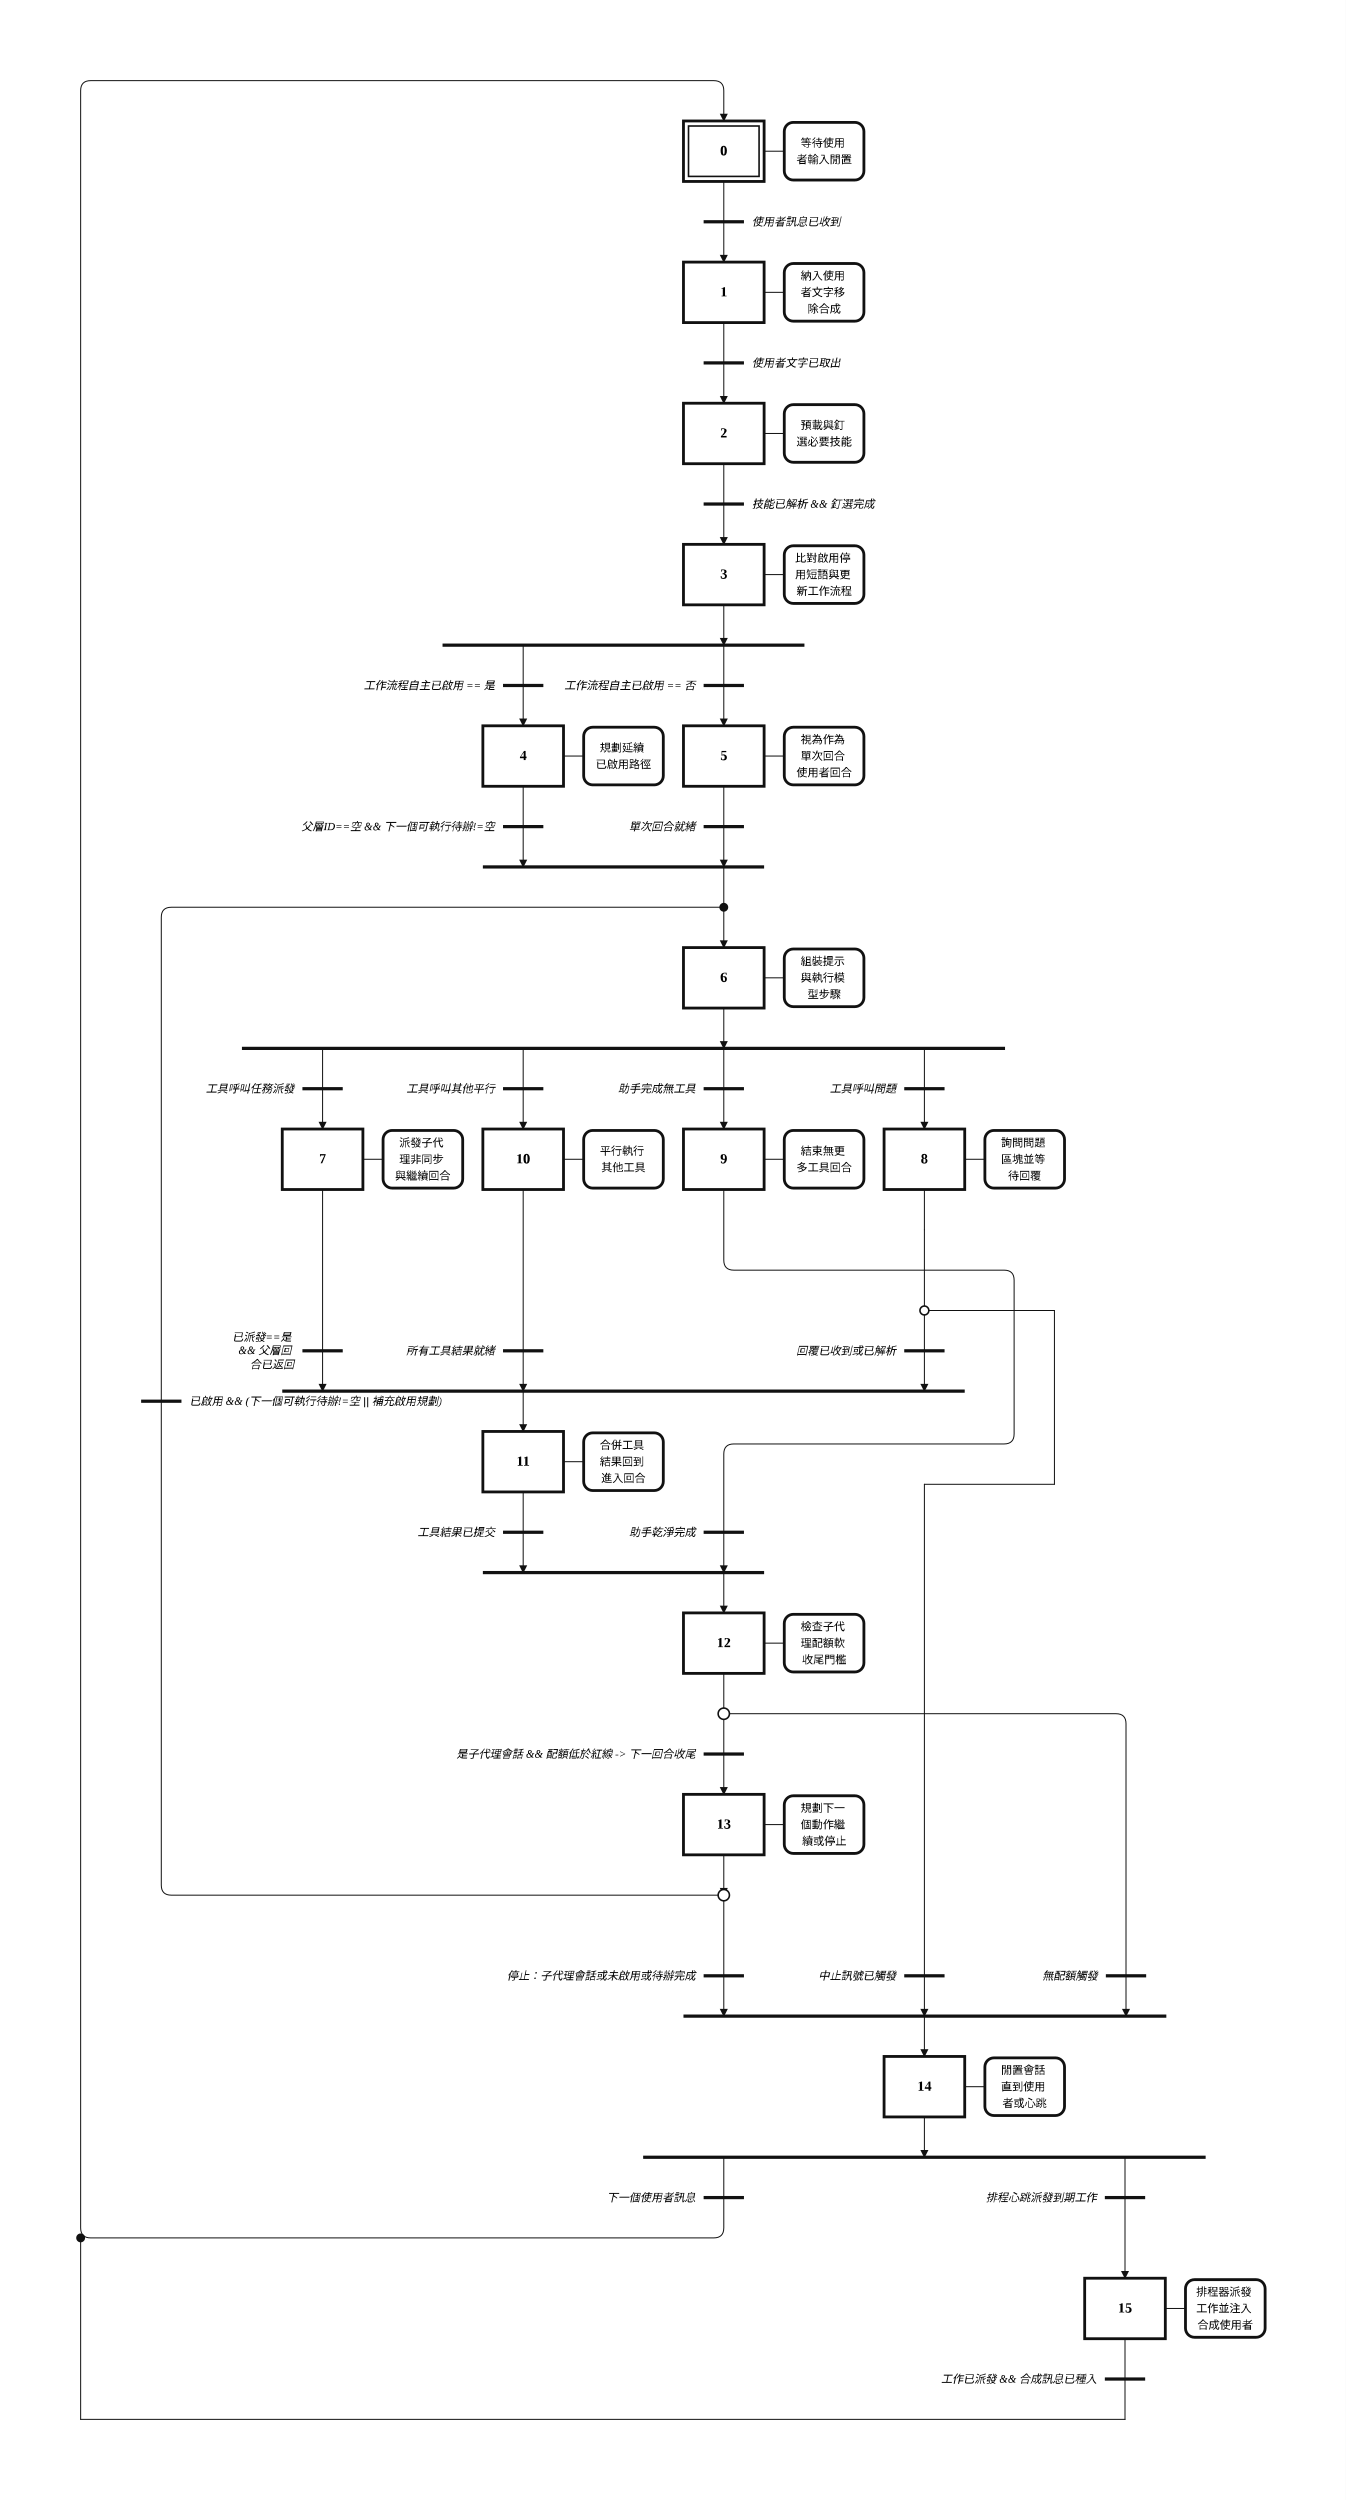
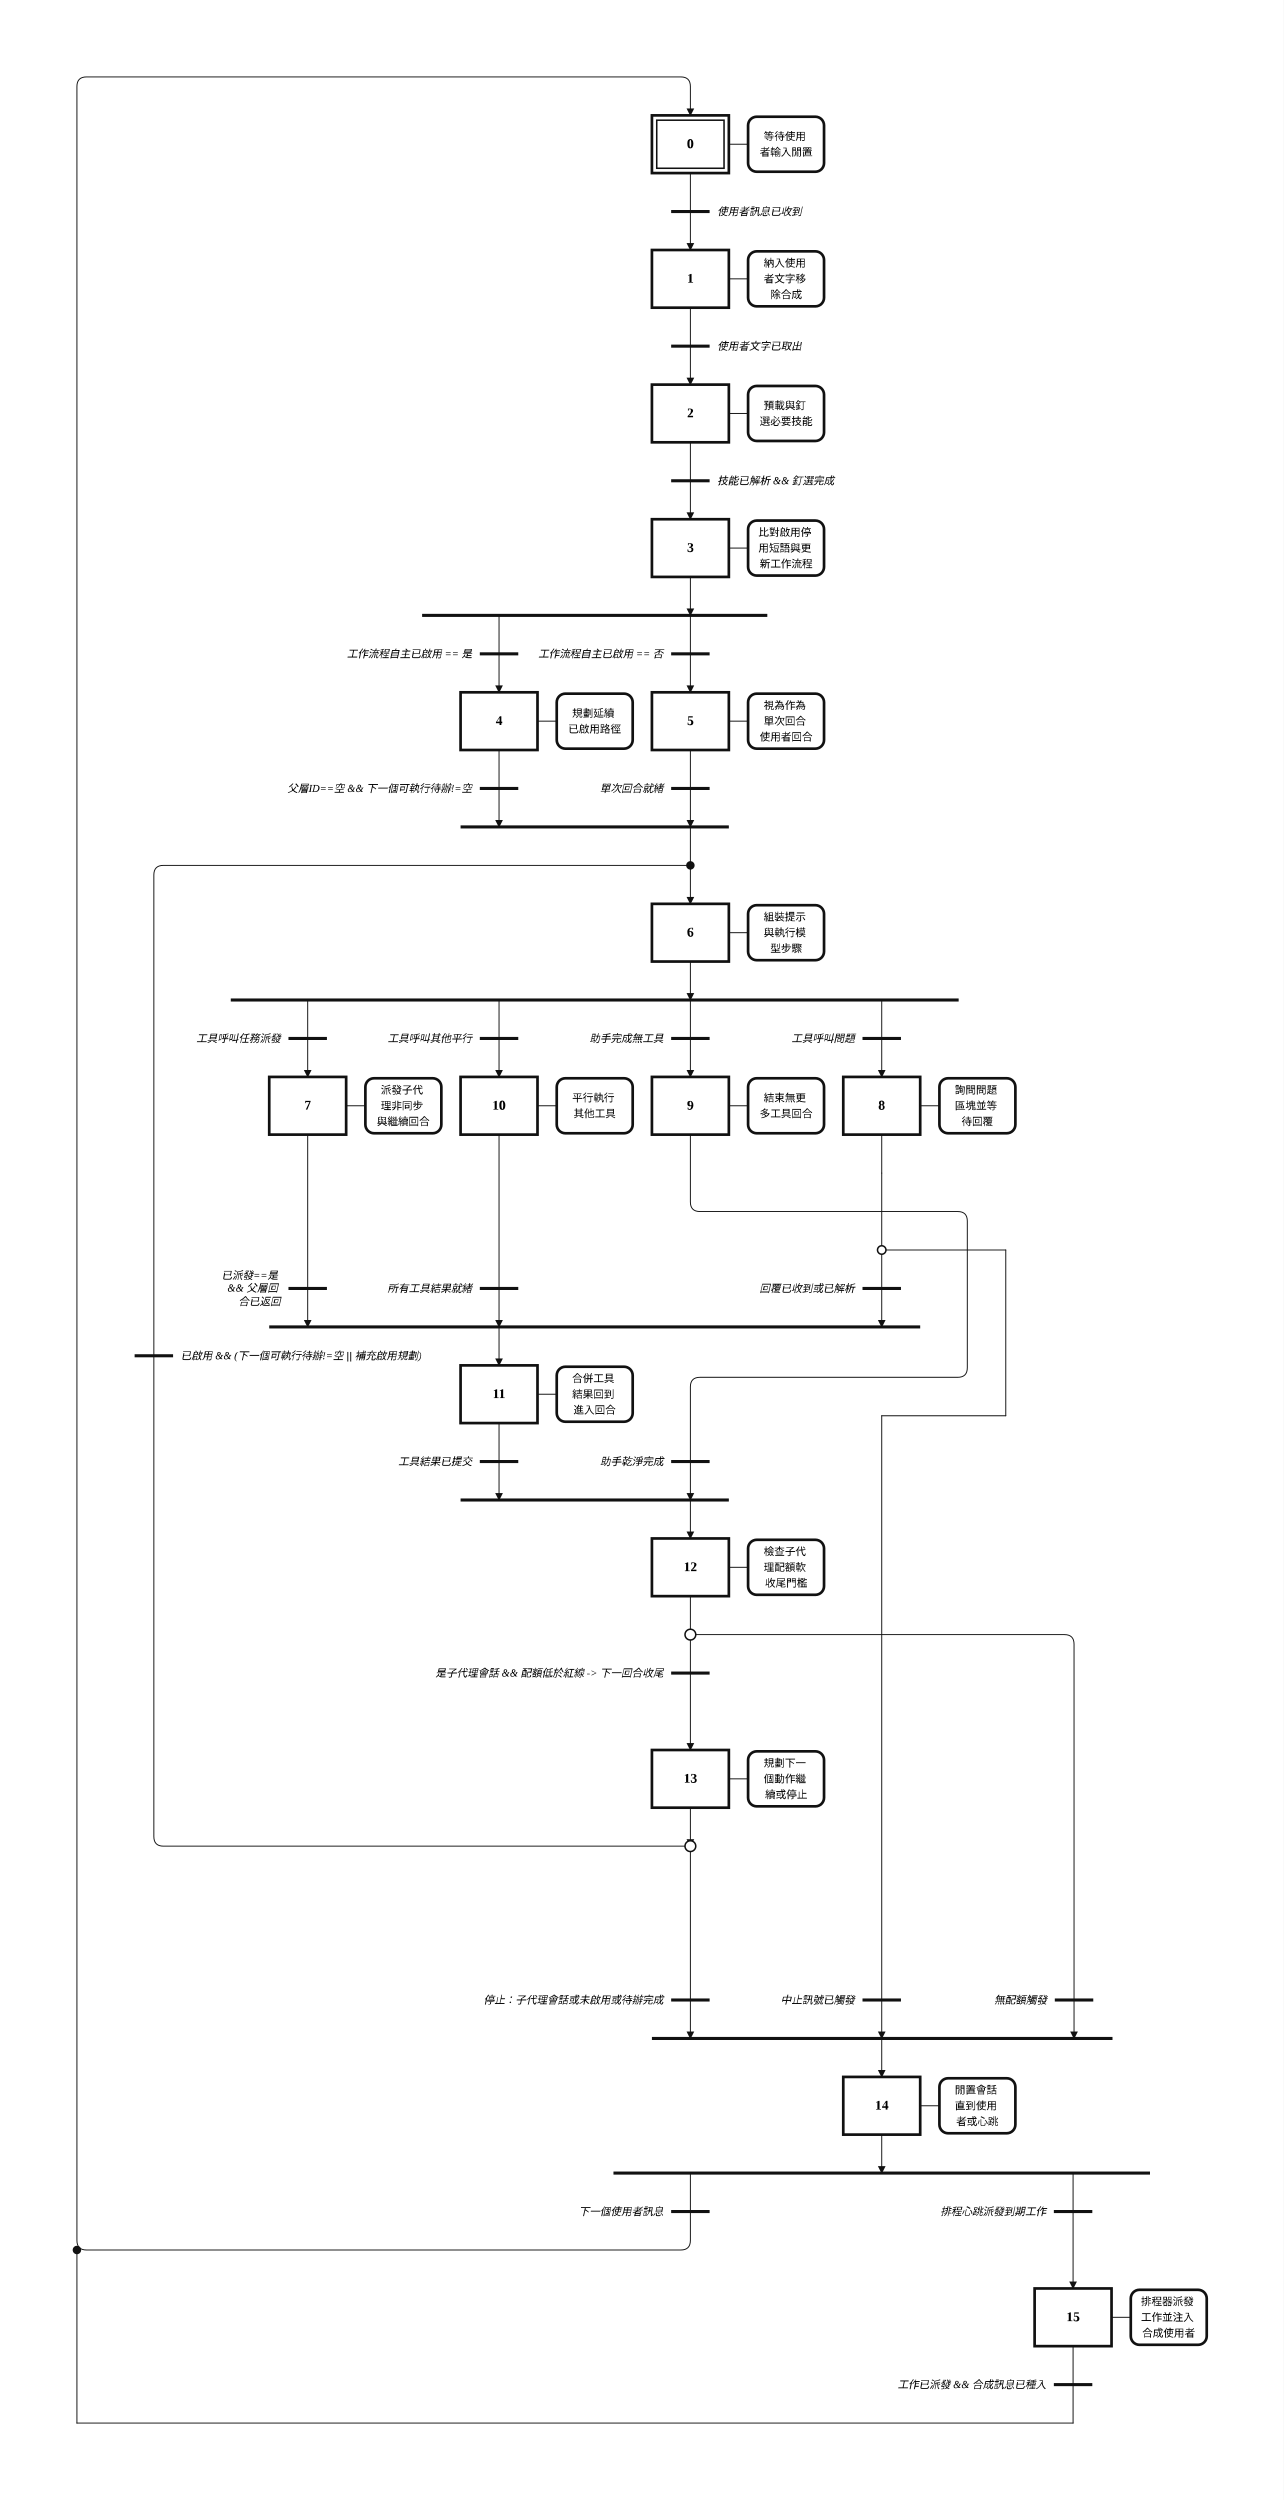
- <svg xmlns="http://www.w3.org/2000/svg" width="1335" height="2480" viewBox="-16.00 -2.00 66.75 124.00" role="img">
+ <svg xmlns="http://www.w3.org/2000/svg" width="1335" height="2600" viewBox="-16.00 -2.00 66.75 130.00" role="img">
  <style>
.step{fill:#fff;stroke:#111;stroke-width:.14}.step-inner{fill:none;stroke:#111;stroke-width:.08}
.action{fill:#fff;stroke:#111;stroke-width:.14}.gate{stroke:#111;stroke-width:.16}
.edge{fill:none;stroke:#111;stroke-width:.05;stroke-linecap:round;stroke-linejoin:round}.edge-arrow{marker-end:url(#arrow)}
.flyover-mask{stroke:#fff;stroke-width:.12;stroke-linecap:round}
.flyover{fill:none;stroke:#111;stroke-width:.05;stroke-linecap:round}
.junction{fill:#111;stroke:#111;stroke-width:0}.branch-junction{fill:#fff;stroke:#111;stroke-width:.08}
.assoc{stroke:#111;stroke-width:.05}.label{font:bold .7px 'Times New Roman', 'BiauKai', 'DFKai-SB', serif;text-anchor:middle;dominant-baseline:middle}
.action-label{font:.55px 'Times New Roman', 'BiauKai', 'DFKai-SB', serif;text-anchor:middle;dominant-baseline:middle}.gate-label{font:italic .55px 'Times New Roman', 'BiauKai', 'DFKai-SB', serif;text-anchor:start;dominant-baseline:middle}.gate-label-left{font:italic .55px 'Times New Roman', 'BiauKai', 'DFKai-SB', serif;text-anchor:end;dominant-baseline:middle}
</style>
  <defs>
    <marker id="arrow" markerWidth="0.4" markerHeight="0.4" refX="0.36" refY="0.2" orient="auto" markerUnits="userSpaceOnUse">
      <path d="M 0 0 L 0.4 0.2 L 0 0.4 z" fill="#111" />
    </marker>
  </defs>
-   <rect x="-16.00" y="-2.00" width="66.75" height="124.00" fill="white" />
-   <path class="edge edge-arrow" d="M 19.90 92.00 L 19.90 98.00" />
+   <rect x="-16.00" y="-2.00" width="66.75" height="130.00" fill="white" />
+   <path class="edge edge-arrow" d="M 19.90 94.00 L 19.90 104.00" />
  <path class="edge" d="M 19.90 7.00 L 19.90 9.00" />
  <path class="edge edge-arrow" d="M 19.90 9.00 L 19.90 11.00" />
  <path class="edge" d="M 19.90 14.00 L 19.90 16.00" />
  <path class="edge edge-arrow" d="M 19.90 16.00 L 19.90 18.00" />
  <path class="edge" d="M 19.90 21.00 L 19.90 23.00" />
  <path class="edge edge-arrow" d="M 19.90 23.00 L 19.90 25.00" />
  <path class="edge edge-arrow" d="M 19.90 28.00 L 19.90 30.00" />
  <path class="edge edge-arrow" d="M 9.95 30.00 L 9.95 34.00" />
  <path class="edge edge-arrow" d="M 19.90 30.00 L 19.90 34.00" />
  <path class="edge edge-arrow" d="M 9.95 37.00 L 9.95 41.00" />
  <path class="edge edge-arrow" d="M 19.90 41.00 L 19.90 45.00" />
  <path class="edge edge-arrow" d="M 19.90 37.00 L 19.90 41.00" />
  <path class="edge edge-arrow" d="M 19.90 48.00 L 19.90 50.00" />
  <path class="edge edge-arrow" d="M 0.00 50.00 L 0.00 54.00" />
  <path class="edge edge-arrow" d="M 29.85 50.00 L 29.85 54.00" />
  <path class="edge edge-arrow" d="M 19.90 50.00 L 19.90 54.00" />
  <path class="edge edge-arrow" d="M 9.95 50.00 L 9.95 54.00" />
  <path class="edge edge-arrow" d="M 0.00 57.00 L 0.00 67.00" />
  <path class="edge edge-arrow" d="M 9.95 67.00 L 9.95 69.00" />
  <path class="edge" d="M 29.85 57.00 L 29.85 59.00" />
  <path class="edge edge-arrow" d="M 29.85 59.00 L 29.85 67.00" />
  <path class="edge" d="M 29.85 63.00 L 36.30 63.00" />
  <path class="edge" d="M 36.30 63.00 L 36.30 71.62" />
  <path class="edge" d="M 36.30 71.62 L 29.85 71.62" />
-   <path class="edge edge-arrow" d="M 29.85 71.62 L 29.85 98.00" />
-   <path class="edge edge-arrow" d="M 29.85 98.00 L 29.85 100.00" />
+   <path class="edge edge-arrow" d="M 29.85 71.62 L 29.85 104.00" />
+   <path class="edge edge-arrow" d="M 29.85 104.00 L 29.85 106.00" />
  <path class="edge edge-arrow" d="M 19.90 57.00 L 19.90 60.50 Q 19.90 61.00 20.40 61.00 L 33.80 61.00 Q 34.30 61.00 34.30 61.50 L 34.30 69.12 Q 34.30 69.62 33.80 69.62 L 20.40 69.62 Q 19.90 69.62 19.90 70.12 L 19.90 76.00" />
  <path class="edge edge-arrow" d="M 19.90 76.00 L 19.90 78.00" />
  <path class="edge edge-arrow" d="M 9.95 57.00 L 9.95 67.00" />
  <path class="edge edge-arrow" d="M 9.95 72.00 L 9.95 76.00" />
  <path class="edge" d="M 19.90 81.00 L 19.90 83.00" />
  <path class="edge" d="M 19.90 83.00 L 19.90 85.00" />
-   <path class="edge edge-arrow" d="M 19.90 85.00 L 19.90 87.00" />
-   <path class="edge edge-arrow" d="M 19.90 83.00 L 39.35 83.00 Q 39.85 83.00 39.85 83.50 L 39.85 98.00" />
-   <path class="edge edge-arrow" d="M 19.90 90.00 L 19.90 92.00" />
-   <path class="edge" d="M 19.90 92.00 L -7.50 92.00 Q -8.00 92.00 -8.00 91.50 L -8.00 43.50 Q -8.00 43.00 -7.50 43.00 L 19.90 43.00" />
-   <path class="edge edge-arrow" d="M 29.85 103.00 L 29.85 105.00" />
-   <path class="edge edge-arrow" d="M 19.90 105.00 L 19.90 108.50 Q 19.90 109.00 19.40 109.00 L -11.50 109.00 Q -12.00 109.00 -12.00 108.50 L -12.00 2.50 Q -12.00 2.00 -11.50 2.00 L 19.40 2.00 Q 19.90 2.00 19.90 2.50 L 19.90 4.00" />
-   <path class="edge edge-arrow" d="M 39.80 105.00 L 39.80 111.00" />
-   <path class="edge" d="M 39.80 114.00 L 39.80 116.00" />
-   <path class="edge" d="M 39.80 116.00 L 39.80 118.00" />
-   <path class="edge" d="M 39.80 118.00 L -12.00 118.00" />
-   <path class="edge" d="M -12.00 118.00 L -12.00 109.00" />
+   <path class="edge edge-arrow" d="M 19.90 85.00 L 19.90 89.00" />
+   <path class="edge edge-arrow" d="M 19.90 83.00 L 39.35 83.00 Q 39.85 83.00 39.85 83.50 L 39.85 104.00" />
+   <path class="edge edge-arrow" d="M 19.90 92.00 L 19.90 94.00" />
+   <path class="edge" d="M 19.90 94.00 L -7.50 94.00 Q -8.00 94.00 -8.00 93.50 L -8.00 43.50 Q -8.00 43.00 -7.50 43.00 L 19.90 43.00" />
+   <path class="edge edge-arrow" d="M 29.85 109.00 L 29.85 111.00" />
+   <path class="edge edge-arrow" d="M 19.90 111.00 L 19.90 114.50 Q 19.90 115.00 19.40 115.00 L -11.50 115.00 Q -12.00 115.00 -12.00 114.50 L -12.00 2.50 Q -12.00 2.00 -11.50 2.00 L 19.40 2.00 Q 19.90 2.00 19.90 2.50 L 19.90 4.00" />
+   <path class="edge edge-arrow" d="M 39.80 111.00 L 39.80 117.00" />
+   <path class="edge" d="M 39.80 120.00 L 39.80 122.00" />
+   <path class="edge" d="M 39.80 122.00 L 39.80 124.00" />
+   <path class="edge" d="M 39.80 124.00 L -12.00 124.00" />
+   <path class="edge" d="M -12.00 124.00 L -12.00 115.00" />
  <rect class="step" x="17.90" y="4.00" width="4.00" height="3.00" />
  <rect class="step-inner" x="18.15" y="4.25" width="3.50" height="2.50" />
  <text class="label" x="19.90" y="5.50">0</text>
  <rect class="step" x="17.90" y="11.00" width="4.00" height="3.00" />
  <text class="label" x="19.90" y="12.50">1</text>
  <rect class="step" x="17.90" y="18.00" width="4.00" height="3.00" />
  <text class="label" x="19.90" y="19.50">2</text>
  <rect class="step" x="17.90" y="25.00" width="4.00" height="3.00" />
  <text class="label" x="19.90" y="26.50">3</text>
  <rect class="step" x="7.95" y="34.00" width="4.00" height="3.00" />
  <text class="label" x="9.95" y="35.50">4</text>
  <rect class="step" x="17.90" y="34.00" width="4.00" height="3.00" />
  <text class="label" x="19.90" y="35.50">5</text>
  <rect class="step" x="17.90" y="45.00" width="4.00" height="3.00" />
  <text class="label" x="19.90" y="46.50">6</text>
  <rect class="step" x="-2.00" y="54.00" width="4.00" height="3.00" />
  <text class="label" x="0.00" y="55.50">7</text>
  <rect class="step" x="27.85" y="54.00" width="4.00" height="3.00" />
  <text class="label" x="29.85" y="55.50">8</text>
  <rect class="step" x="17.90" y="54.00" width="4.00" height="3.00" />
  <text class="label" x="19.90" y="55.50">9</text>
  <rect class="step" x="7.95" y="54.00" width="4.00" height="3.00" />
  <text class="label" x="9.95" y="55.50">10</text>
  <rect class="step" x="7.95" y="69.00" width="4.00" height="3.00" />
  <text class="label" x="9.95" y="70.50">11</text>
  <rect class="step" x="17.90" y="78.00" width="4.00" height="3.00" />
  <text class="label" x="19.90" y="79.50">12</text>
-   <rect class="step" x="17.90" y="87.00" width="4.00" height="3.00" />
-   <text class="label" x="19.90" y="88.50">13</text>
-   <rect class="step" x="27.85" y="100.00" width="4.00" height="3.00" />
-   <text class="label" x="29.85" y="101.50">14</text>
-   <rect class="step" x="37.80" y="111.00" width="4.00" height="3.00" />
-   <text class="label" x="39.80" y="112.50">15</text>
+   <rect class="step" x="17.90" y="89.00" width="4.00" height="3.00" />
+   <text class="label" x="19.90" y="90.50">13</text>
+   <rect class="step" x="27.85" y="106.00" width="4.00" height="3.00" />
+   <text class="label" x="29.85" y="107.50">14</text>
+   <rect class="step" x="37.80" y="117.00" width="4.00" height="3.00" />
+   <text class="label" x="39.80" y="118.50">15</text>
  <line class="assoc" x1="21.90" y1="5.50" x2="22.90" y2="5.50" />
  <rect class="action" x="22.90" y="4.07" width="3.95" height="2.86" rx="0.45" ry="0.45" />
  <text class="action-label" x="24.88" y="5.09">
    <tspan x="24.88" dy="0">等待使用</tspan>
    <tspan x="24.88" dy="0.82">者輸入閒置</tspan>
  </text>
  <line class="assoc" x1="21.90" y1="12.50" x2="22.90" y2="12.50" />
  <rect class="action" x="22.90" y="11.07" width="3.95" height="2.86" rx="0.45" ry="0.45" />
  <text class="action-label" x="24.88" y="11.68">
    <tspan x="24.88" dy="0">納入使用</tspan>
    <tspan x="24.88" dy="0.82">者文字移</tspan>
    <tspan x="24.88" dy="0.82">除合成</tspan>
  </text>
  <line class="assoc" x1="21.90" y1="19.50" x2="22.90" y2="19.50" />
  <rect class="action" x="22.90" y="18.07" width="3.95" height="2.86" rx="0.45" ry="0.45" />
  <text class="action-label" x="24.88" y="19.09">
    <tspan x="24.88" dy="0">預載與釘</tspan>
    <tspan x="24.88" dy="0.82">選必要技能</tspan>
  </text>
  <line class="assoc" x1="21.90" y1="26.50" x2="22.90" y2="26.50" />
  <rect class="action" x="22.90" y="25.07" width="3.95" height="2.86" rx="0.45" ry="0.45" />
  <text class="action-label" x="24.88" y="25.68">
    <tspan x="24.88" dy="0">比對啟用停</tspan>
    <tspan x="24.88" dy="0.82">用短語與更</tspan>
    <tspan x="24.88" dy="0.82">新工作流程</tspan>
  </text>
  <line class="assoc" x1="11.95" y1="35.50" x2="12.95" y2="35.50" />
  <rect class="action" x="12.95" y="34.07" width="3.95" height="2.86" rx="0.45" ry="0.45" />
  <text class="action-label" x="14.92" y="35.09">
    <tspan x="14.92" dy="0">規劃延續</tspan>
    <tspan x="14.92" dy="0.82">已啟用路徑</tspan>
  </text>
  <line class="assoc" x1="21.90" y1="35.50" x2="22.90" y2="35.50" />
  <rect class="action" x="22.90" y="34.07" width="3.95" height="2.86" rx="0.45" ry="0.45" />
  <text class="action-label" x="24.88" y="34.68">
    <tspan x="24.88" dy="0">視為作為</tspan>
    <tspan x="24.88" dy="0.82">單次回合</tspan>
    <tspan x="24.88" dy="0.82">使用者回合</tspan>
  </text>
  <line class="assoc" x1="21.90" y1="46.50" x2="22.90" y2="46.50" />
  <rect class="action" x="22.90" y="45.07" width="3.95" height="2.86" rx="0.45" ry="0.45" />
  <text class="action-label" x="24.88" y="45.68">
    <tspan x="24.88" dy="0">組裝提示</tspan>
    <tspan x="24.88" dy="0.82">與執行模</tspan>
    <tspan x="24.88" dy="0.82">型步驟</tspan>
  </text>
  <line class="assoc" x1="2.00" y1="55.50" x2="3.00" y2="55.50" />
  <rect class="action" x="3.00" y="54.07" width="3.95" height="2.86" rx="0.45" ry="0.45" />
  <text class="action-label" x="4.97" y="54.68">
    <tspan x="4.97" dy="0">派發子代</tspan>
    <tspan x="4.97" dy="0.82">理非同步</tspan>
    <tspan x="4.97" dy="0.82">與繼續回合</tspan>
  </text>
  <line class="assoc" x1="31.85" y1="55.50" x2="32.85" y2="55.50" />
  <rect class="action" x="32.85" y="54.07" width="3.95" height="2.86" rx="0.45" ry="0.45" />
  <text class="action-label" x="34.82" y="54.68">
    <tspan x="34.82" dy="0">詢問問題</tspan>
    <tspan x="34.82" dy="0.82">區塊並等</tspan>
    <tspan x="34.82" dy="0.82">待回覆</tspan>
  </text>
  <line class="assoc" x1="21.90" y1="55.50" x2="22.90" y2="55.50" />
  <rect class="action" x="22.90" y="54.07" width="3.95" height="2.86" rx="0.45" ry="0.45" />
  <text class="action-label" x="24.88" y="55.09">
    <tspan x="24.88" dy="0">結束無更</tspan>
    <tspan x="24.88" dy="0.82">多工具回合</tspan>
  </text>
  <line class="assoc" x1="11.95" y1="55.50" x2="12.95" y2="55.50" />
  <rect class="action" x="12.95" y="54.07" width="3.95" height="2.86" rx="0.45" ry="0.45" />
  <text class="action-label" x="14.92" y="55.09">
    <tspan x="14.92" dy="0">平行執行</tspan>
    <tspan x="14.92" dy="0.82">其他工具</tspan>
  </text>
  <line class="assoc" x1="11.95" y1="70.50" x2="12.95" y2="70.50" />
  <rect class="action" x="12.95" y="69.07" width="3.95" height="2.86" rx="0.45" ry="0.45" />
  <text class="action-label" x="14.92" y="69.68">
    <tspan x="14.92" dy="0">合併工具</tspan>
    <tspan x="14.92" dy="0.82">結果回到</tspan>
    <tspan x="14.92" dy="0.82">進入回合</tspan>
  </text>
  <line class="assoc" x1="21.90" y1="79.50" x2="22.90" y2="79.50" />
  <rect class="action" x="22.90" y="78.07" width="3.95" height="2.86" rx="0.45" ry="0.45" />
  <text class="action-label" x="24.88" y="78.68">
    <tspan x="24.88" dy="0">檢查子代</tspan>
    <tspan x="24.88" dy="0.82">理配額軟</tspan>
    <tspan x="24.88" dy="0.82">收尾門檻</tspan>
  </text>
-   <line class="assoc" x1="21.90" y1="88.50" x2="22.90" y2="88.50" />
-   <rect class="action" x="22.90" y="87.07" width="3.95" height="2.86" rx="0.45" ry="0.45" />
-   <text class="action-label" x="24.88" y="87.68">
+   <line class="assoc" x1="21.90" y1="90.50" x2="22.90" y2="90.50" />
+   <rect class="action" x="22.90" y="89.07" width="3.95" height="2.86" rx="0.45" ry="0.45" />
+   <text class="action-label" x="24.88" y="89.68">
    <tspan x="24.88" dy="0">規劃下一</tspan>
    <tspan x="24.88" dy="0.82">個動作繼</tspan>
    <tspan x="24.88" dy="0.82">續或停止</tspan>
  </text>
-   <line class="assoc" x1="31.85" y1="101.50" x2="32.85" y2="101.50" />
-   <rect class="action" x="32.85" y="100.07" width="3.95" height="2.86" rx="0.45" ry="0.45" />
-   <text class="action-label" x="34.82" y="100.68">
+   <line class="assoc" x1="31.85" y1="107.50" x2="32.85" y2="107.50" />
+   <rect class="action" x="32.85" y="106.07" width="3.95" height="2.86" rx="0.45" ry="0.45" />
+   <text class="action-label" x="34.82" y="106.68">
    <tspan x="34.82" dy="0">閒置會話</tspan>
    <tspan x="34.82" dy="0.82">直到使用</tspan>
    <tspan x="34.82" dy="0.82">者或心跳</tspan>
  </text>
-   <line class="assoc" x1="41.80" y1="112.50" x2="42.80" y2="112.50" />
-   <rect class="action" x="42.80" y="111.07" width="3.95" height="2.86" rx="0.45" ry="0.45" />
-   <text class="action-label" x="44.77" y="111.68">
+   <line class="assoc" x1="41.80" y1="118.50" x2="42.80" y2="118.50" />
+   <rect class="action" x="42.80" y="117.07" width="3.95" height="2.86" rx="0.45" ry="0.45" />
+   <text class="action-label" x="44.77" y="117.68">
    <tspan x="44.77" dy="0">排程器派發</tspan>
    <tspan x="44.77" dy="0.82">工作並注入</tspan>
    <tspan x="44.77" dy="0.82">合成使用者</tspan>
  </text>
  <line class="gate" x1="18.90" y1="9.00" x2="20.90" y2="9.00" />
  <text class="gate-label" x="21.30" y="9.00">
    <tspan x="21.30" dy="0">使用者訊息已收到</tspan>
  </text>
  <line class="gate" x1="18.90" y1="16.00" x2="20.90" y2="16.00" />
  <text class="gate-label" x="21.30" y="16.00">
    <tspan x="21.30" dy="0">使用者文字已取出</tspan>
  </text>
  <line class="gate" x1="18.90" y1="23.00" x2="20.90" y2="23.00" />
  <text class="gate-label" x="21.30" y="23.00">
    <tspan x="21.30" dy="0">技能已解析 &amp;&amp; 釘選完成</tspan>
  </text>
  <line class="gate" x1="5.95" y1="30.00" x2="23.90" y2="30.00" />
  <line class="gate" x1="7.95" y1="41.00" x2="21.90" y2="41.00" />
  <line class="gate" x1="-4.00" y1="50.00" x2="33.85" y2="50.00" />
  <line class="gate" x1="-2.00" y1="67.00" x2="31.85" y2="67.00" />
-   <line class="gate" x1="17.90" y1="98.00" x2="41.85" y2="98.00" />
+   <line class="gate" x1="17.90" y1="104.00" x2="41.85" y2="104.00" />
  <line class="gate" x1="7.95" y1="76.00" x2="21.90" y2="76.00" />
  <line class="gate" x1="18.90" y1="85.00" x2="20.90" y2="85.00" />
  <text class="gate-label-left" x="18.50" y="85.00">
    <tspan x="18.50" dy="0">是子代理會話 &amp;&amp; 配額低於紅線 -&gt; 下一回合收尾</tspan>
  </text>
-   <circle class="branch-junction" cx="19.90" cy="92.00" r="0.28" />
-   <line class="gate" x1="15.90" y1="105.00" x2="43.80" y2="105.00" />
-   <line class="gate" x1="38.80" y1="116.00" x2="40.80" y2="116.00" />
-   <text class="gate-label-left" x="38.40" y="116.00">
+   <circle class="branch-junction" cx="19.90" cy="94.00" r="0.28" />
+   <line class="gate" x1="15.90" y1="111.00" x2="43.80" y2="111.00" />
+   <line class="gate" x1="38.80" y1="122.00" x2="40.80" y2="122.00" />
+   <text class="gate-label-left" x="38.40" y="122.00">
    <tspan x="38.40" dy="0">工作已派發 &amp;&amp; 合成訊息已種入</tspan>
  </text>
  <line class="gate" x1="8.95" y1="32.00" x2="10.95" y2="32.00" />
  <text class="gate-label-left" x="8.55" y="32.00">
    <tspan x="8.55" dy="0">工作流程自主已啟用 == 是</tspan>
  </text>
  <line class="gate" x1="18.90" y1="32.00" x2="20.90" y2="32.00" />
  <text class="gate-label-left" x="18.50" y="32.00">
    <tspan x="18.50" dy="0">工作流程自主已啟用 == 否</tspan>
  </text>
  <line class="gate" x1="8.95" y1="39.00" x2="10.95" y2="39.00" />
  <text class="gate-label-left" x="8.55" y="39.00">
    <tspan x="8.55" dy="0">父層ID==空 &amp;&amp; 下一個可執行待辦!=空</tspan>
  </text>
  <line class="gate" x1="18.90" y1="39.00" x2="20.90" y2="39.00" />
  <text class="gate-label-left" x="18.50" y="39.00">
    <tspan x="18.50" dy="0">單次回合就緒</tspan>
  </text>
  <line class="gate" x1="-1.00" y1="52.00" x2="1.00" y2="52.00" />
  <text class="gate-label-left" x="-1.40" y="52.00">
    <tspan x="-1.40" dy="0">工具呼叫任務派發</tspan>
  </text>
  <line class="gate" x1="28.85" y1="52.00" x2="30.85" y2="52.00" />
  <text class="gate-label-left" x="28.45" y="52.00">
    <tspan x="28.45" dy="0">工具呼叫問題</tspan>
  </text>
  <line class="gate" x1="18.90" y1="52.00" x2="20.90" y2="52.00" />
  <text class="gate-label-left" x="18.50" y="52.00">
    <tspan x="18.50" dy="0">助手完成無工具</tspan>
  </text>
  <line class="gate" x1="8.95" y1="52.00" x2="10.95" y2="52.00" />
  <text class="gate-label-left" x="8.55" y="52.00">
    <tspan x="8.55" dy="0">工具呼叫其他平行</tspan>
  </text>
  <line class="gate" x1="-1.00" y1="65.00" x2="1.00" y2="65.00" />
  <text class="gate-label-left" x="-1.40" y="64.32">
    <tspan x="-1.40" dy="0">已派發==是</tspan>
    <tspan x="-1.40" dy="0.68">&amp;&amp; 父層回</tspan>
    <tspan x="-1.40" dy="0.68">合已返回</tspan>
  </text>
  <line class="gate" x1="28.85" y1="65.00" x2="30.85" y2="65.00" />
  <text class="gate-label-left" x="28.45" y="65.00">
    <tspan x="28.45" dy="0">回覆已收到或已解析</tspan>
  </text>
-   <line class="gate" x1="28.85" y1="96.00" x2="30.85" y2="96.00" />
-   <text class="gate-label-left" x="28.45" y="96.00">
+   <line class="gate" x1="28.85" y1="102.00" x2="30.85" y2="102.00" />
+   <text class="gate-label-left" x="28.45" y="102.00">
    <tspan x="28.45" dy="0">中止訊號已觸發</tspan>
  </text>
  <line class="gate" x1="18.90" y1="74.00" x2="20.90" y2="74.00" />
  <text class="gate-label-left" x="18.50" y="74.00">
    <tspan x="18.50" dy="0">助手乾淨完成</tspan>
  </text>
  <line class="gate" x1="8.95" y1="65.00" x2="10.95" y2="65.00" />
  <text class="gate-label-left" x="8.55" y="65.00">
    <tspan x="8.55" dy="0">所有工具結果就緒</tspan>
  </text>
  <line class="gate" x1="8.95" y1="74.00" x2="10.95" y2="74.00" />
  <text class="gate-label-left" x="8.55" y="74.00">
    <tspan x="8.55" dy="0">工具結果已提交</tspan>
  </text>
-   <line class="gate" x1="38.85" y1="96.00" x2="40.85" y2="96.00" />
-   <text class="gate-label-left" x="38.45" y="96.00">
+   <line class="gate" x1="38.85" y1="102.00" x2="40.85" y2="102.00" />
+   <text class="gate-label-left" x="38.45" y="102.00">
    <tspan x="38.45" dy="0">無配額觸發</tspan>
  </text>
-   <line class="gate" x1="-9.00" y1="67.50" x2="-7.00" y2="67.50" />
-   <text class="gate-label" x="-6.60" y="67.50">
+   <line class="gate" x1="-9.00" y1="68.50" x2="-7.00" y2="68.50" />
+   <text class="gate-label" x="-6.60" y="68.50">
    <tspan x="-6.60" dy="0">已啟用 &amp;&amp; (下一個可執行待辦!=空 || 補充啟用規劃)</tspan>
  </text>
-   <line class="gate" x1="18.90" y1="96.00" x2="20.90" y2="96.00" />
-   <text class="gate-label-left" x="18.50" y="96.00">
+   <line class="gate" x1="18.90" y1="102.00" x2="20.90" y2="102.00" />
+   <text class="gate-label-left" x="18.50" y="102.00">
    <tspan x="18.50" dy="0">停止：子代理會話或未啟用或待辦完成</tspan>
  </text>
-   <line class="gate" x1="18.90" y1="107.00" x2="20.90" y2="107.00" />
-   <text class="gate-label-left" x="18.50" y="107.00">
+   <line class="gate" x1="18.90" y1="113.00" x2="20.90" y2="113.00" />
+   <text class="gate-label-left" x="18.50" y="113.00">
    <tspan x="18.50" dy="0">下一個使用者訊息</tspan>
  </text>
-   <line class="gate" x1="38.80" y1="107.00" x2="40.80" y2="107.00" />
-   <text class="gate-label-left" x="38.40" y="107.00">
+   <line class="gate" x1="38.80" y1="113.00" x2="40.80" y2="113.00" />
+   <text class="gate-label-left" x="38.40" y="113.00">
    <tspan x="38.40" dy="0">排程心跳派發到期工作</tspan>
  </text>
  <circle class="junction" cx="19.90" cy="43.00" r="0.22" />
  <circle class="branch-junction" cx="29.85" cy="63.00" r="0.22" />
-   <circle class="junction" cx="-12.00" cy="109.00" r="0.22" />
+   <circle class="junction" cx="-12.00" cy="115.00" r="0.22" />
  <circle class="branch-junction" cx="19.90" cy="83.00" r="0.28" />
</svg>
